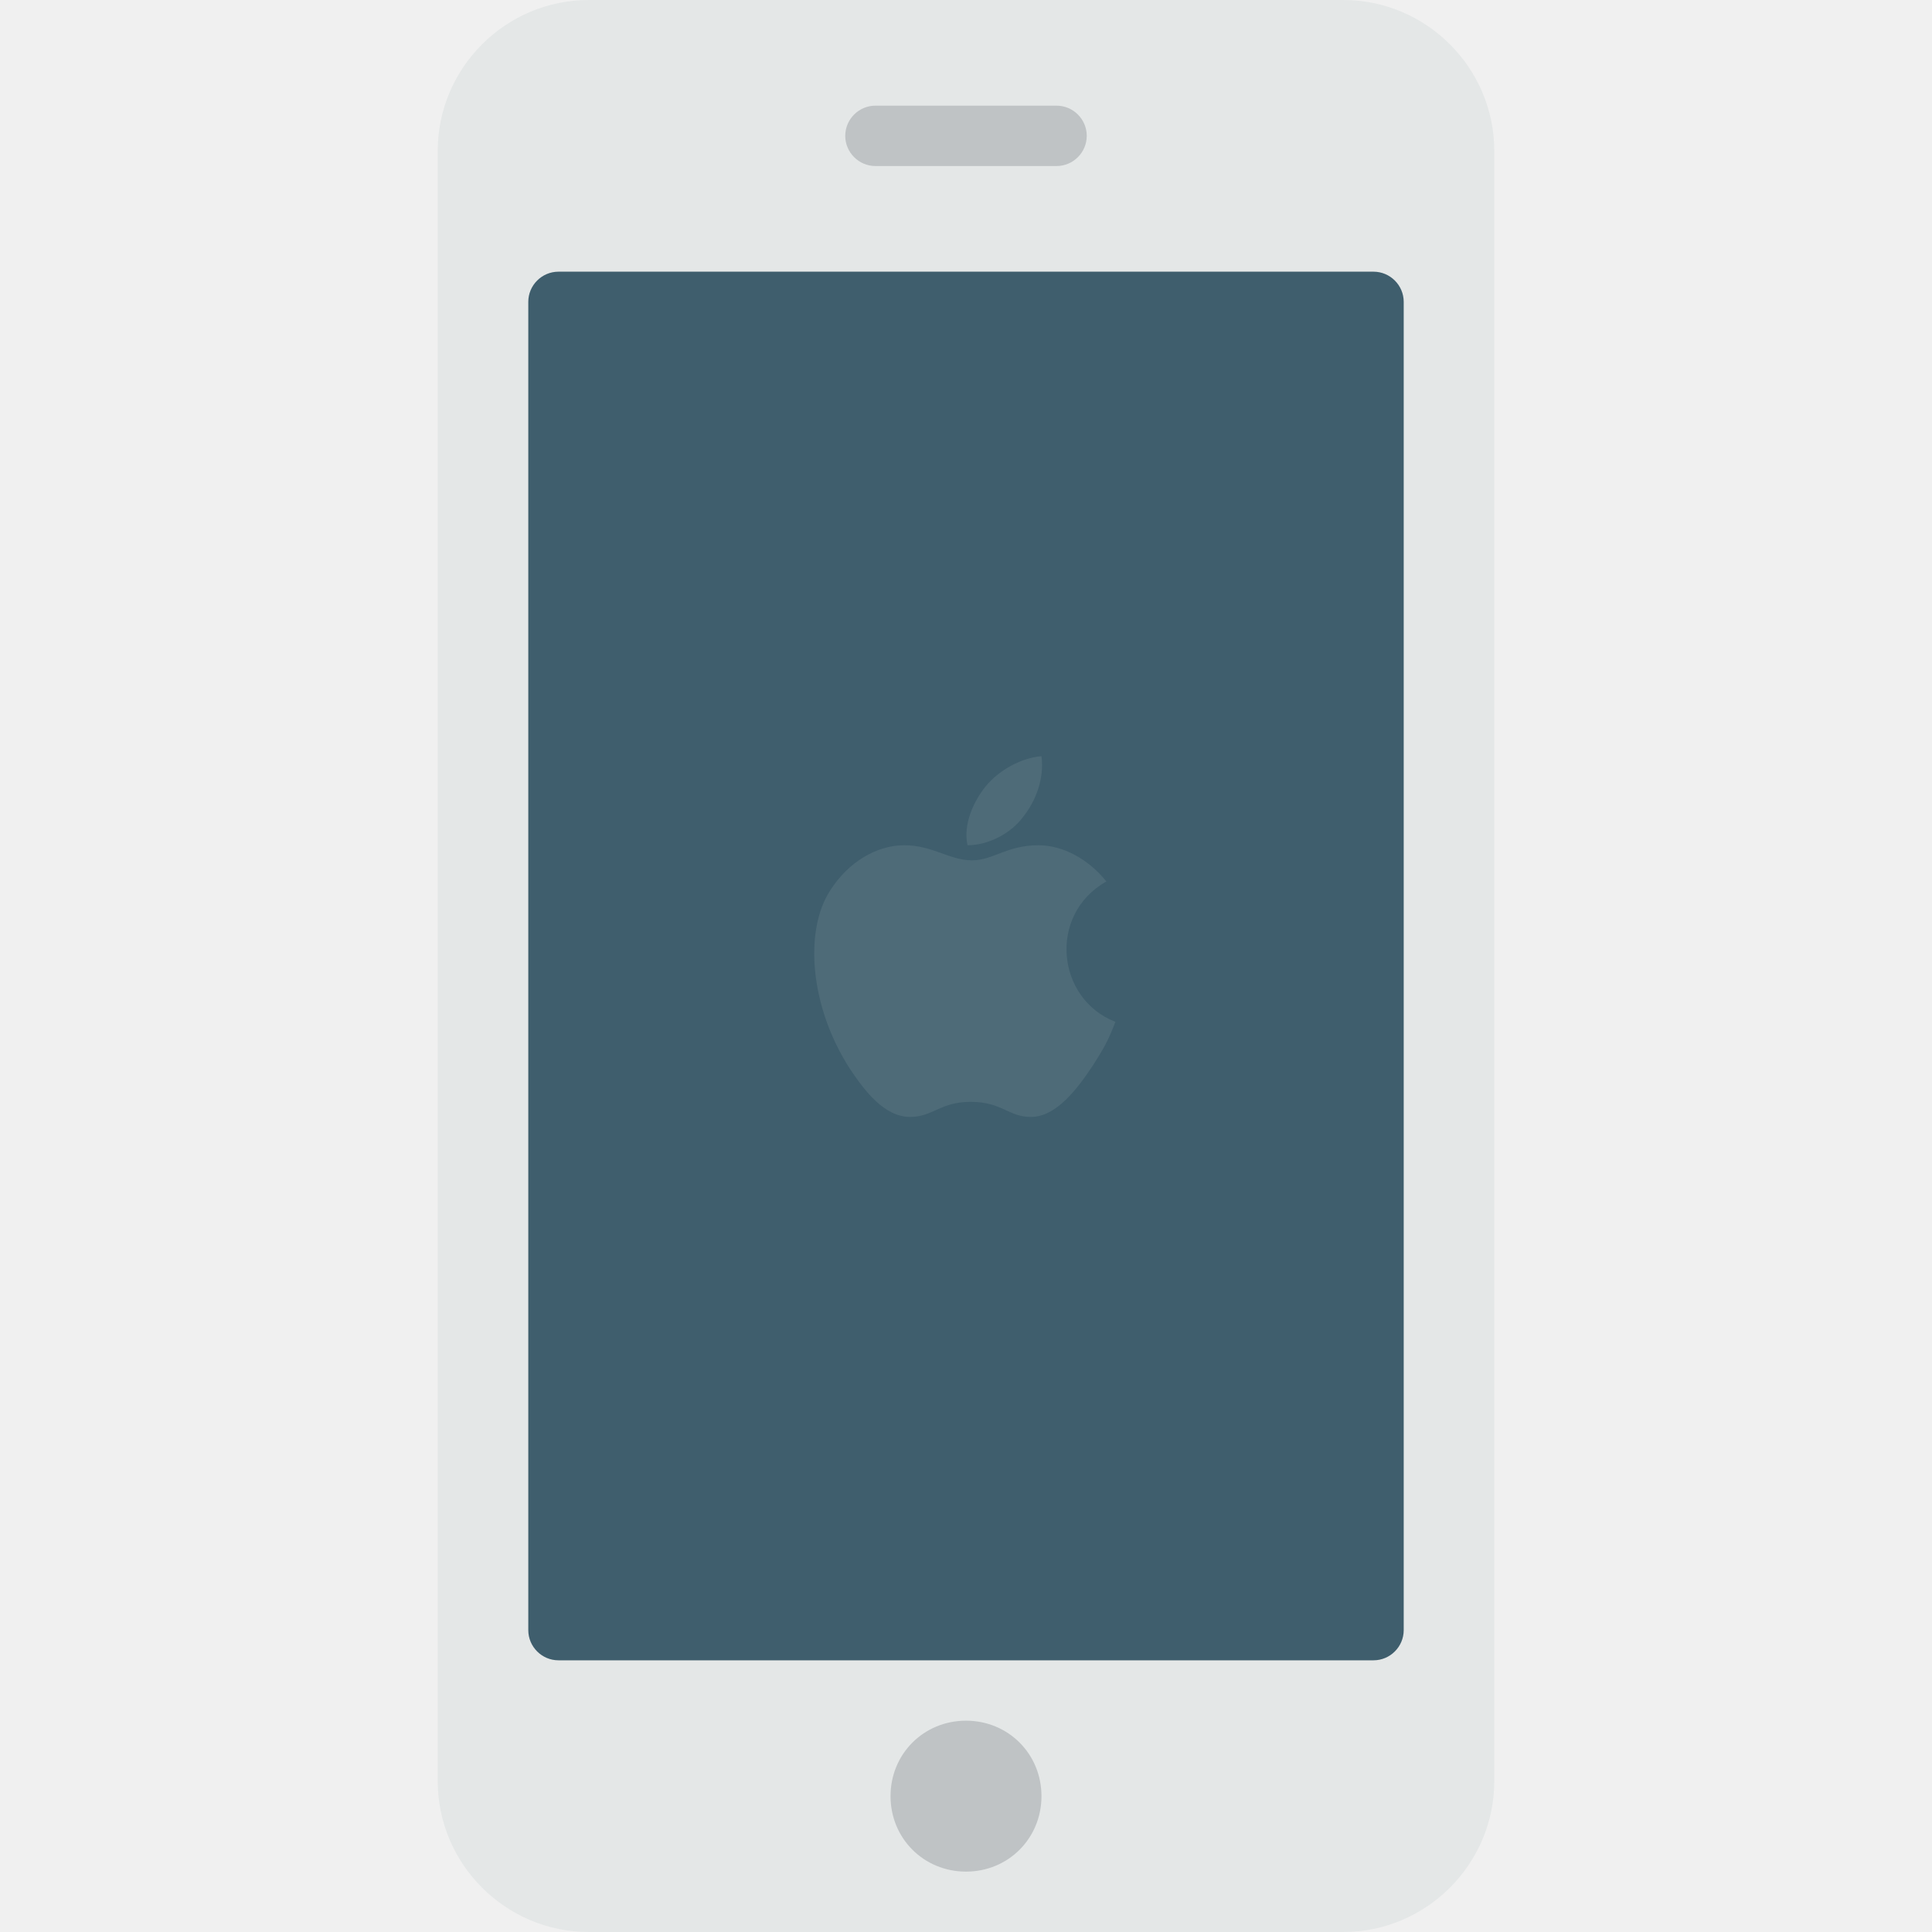
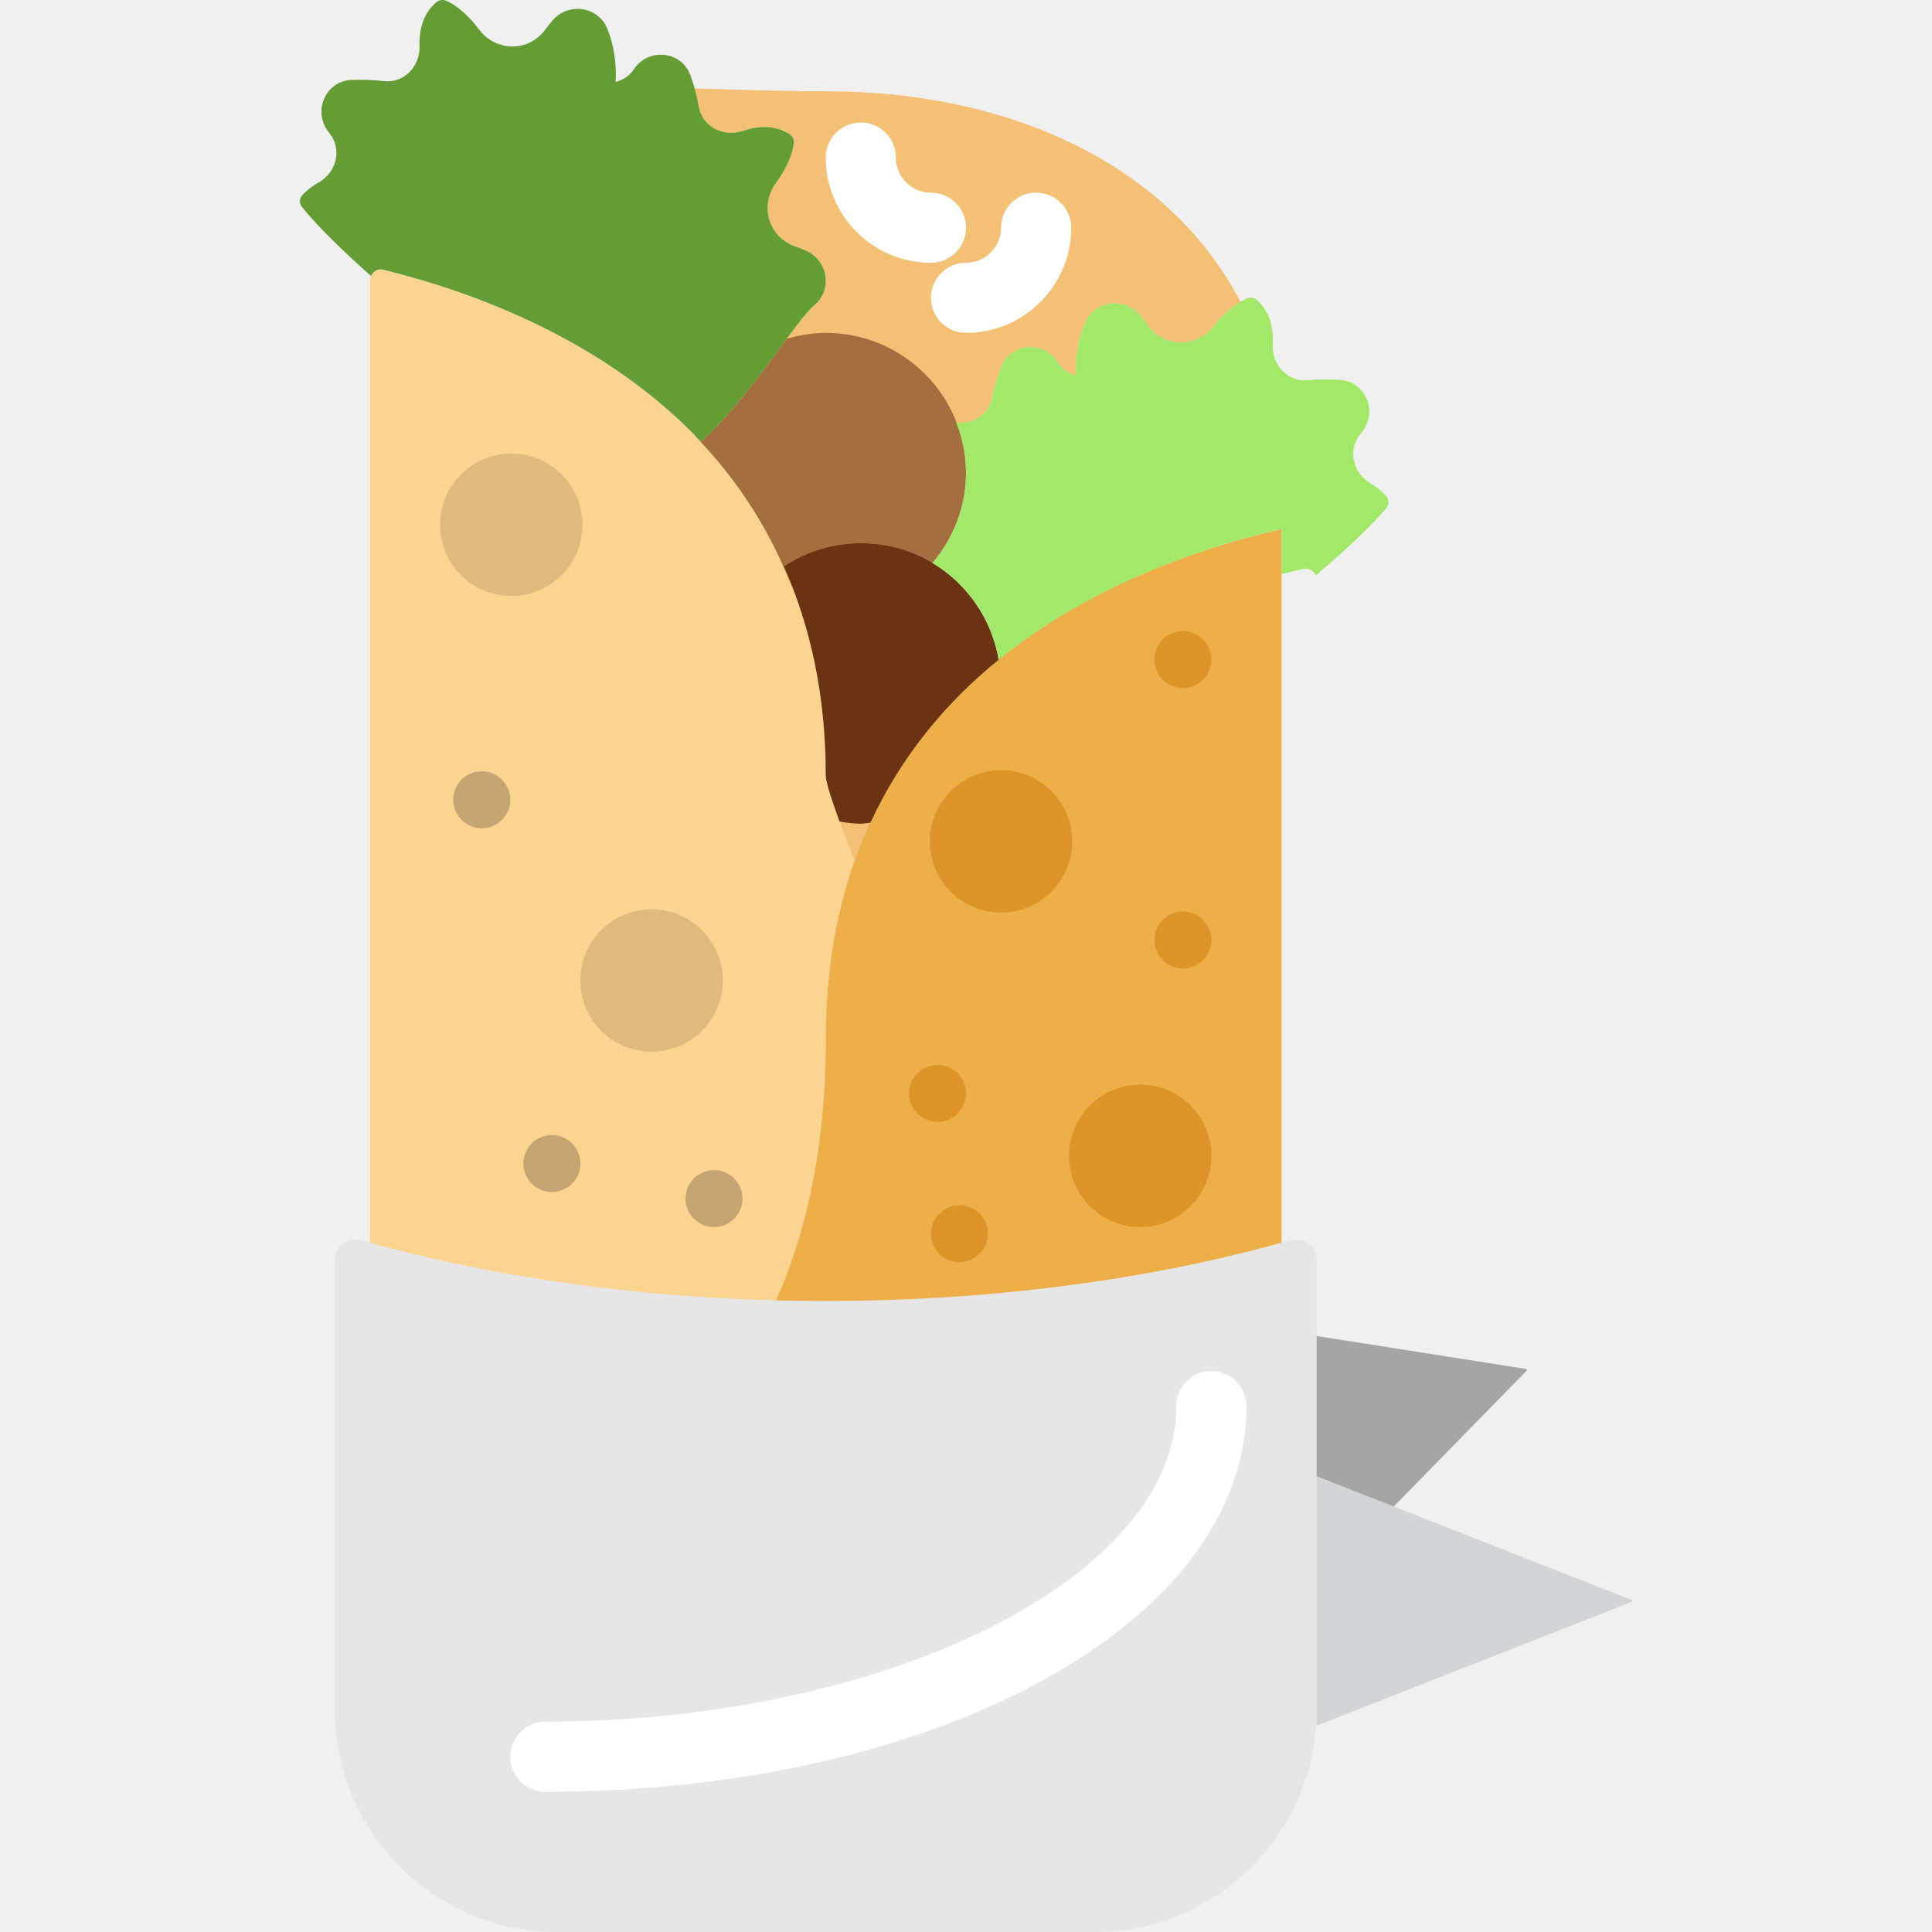
- <svg xmlns="http://www.w3.org/2000/svg" version="1.1" id="Layer_1" x="0px" y="0px" viewBox="0 0 504.124 504.124" style="enable-background:new 0 0 504.124 504.124;" xml:space="preserve">
-   <path style="fill:#E4E7E7;" d="M153.6,0h196.923c21.662,0,39.385,17.723,39.385,39.385v425.354  c0,21.662-17.723,39.385-39.385,39.385H153.6c-21.662,0-39.385-17.723-39.385-39.385V39.385C114.215,17.723,131.939,0,153.6,0z" />
-   <path style="fill:#3F5E6D;" d="M145.724,70.892H358.4c4.332,0,7.877,3.545,7.877,7.877v346.585c0,4.332-3.545,7.877-7.877,7.877  H145.724c-4.332,0-7.877-3.545-7.877-7.877V78.769C137.846,74.437,141.392,70.892,145.724,70.892z" />
-   <path style="fill:#4E6B78;" d="M288.689,230.006c-4.726-5.908-11.422-9.452-17.723-9.452c-8.271,0-11.815,3.938-17.329,3.938  c-5.908,0-10.24-3.938-17.723-3.938c-7.089,0-14.572,4.332-19.298,11.815c-6.695,10.24-5.514,29.932,5.12,46.474  c3.938,5.908,9.058,12.603,15.754,12.603c5.908,0,7.877-3.938,15.754-3.938c8.271,0,9.846,3.938,15.754,3.938  c6.695,0,12.209-7.483,16.148-13.391c2.757-4.332,3.938-6.302,5.908-11.422C275.692,260.726,273.329,238.671,288.689,230.006z   M267.029,213.071c3.151-3.938,5.514-9.846,4.726-15.754c-5.12,0.394-11.028,3.545-14.572,7.877  c-3.151,3.938-5.908,9.846-4.726,15.36C257.969,220.554,263.878,217.403,267.029,213.071z" />
-   <path style="fill:#BFC3C5;" d="M252.063,448.985c11.028,0,19.692,8.665,19.692,19.692c0,11.028-8.665,19.692-19.692,19.692  c-11.028,0-19.692-8.665-19.692-19.692C232.37,457.649,241.034,448.985,252.063,448.985z M228.431,27.569h47.262  c4.332,0,7.877,3.545,7.877,7.877s-3.545,7.877-7.877,7.877h-47.262c-4.332,0-7.877-3.545-7.877-7.877  S224.099,27.569,228.431,27.569z" />
+ <svg xmlns="http://www.w3.org/2000/svg" version="1.1" id="Capa_1" x="0px" y="0px" viewBox="0 0 55.108 55.108" style="enable-background:new 0 0 55.108 55.108;" xml:space="preserve">
+   <g>
+     <g>
+       <path style="fill:#FBD490;" d="M23.554,29.603c0-1.915,0.301-3.584,0.817-5.043c-0.492-1.279-0.817-2.179-0.817-2.442    c0-9.858-7.93-13.269-12.625-14.425c-0.194-0.048-0.375,0.104-0.375,0.304v27.652c3.706,1.14,7.525,1.782,11.358,1.924    C22.906,35.545,23.554,32.958,23.554,29.603z" />
+     </g>
+     <g>
+       <path style="fill:#F4C076;" d="M28.486,18.818c-0.201-1.172-0.907-2.169-1.888-2.758c0.588-0.696,0.956-1.584,0.956-2.566    c0-0.509-0.104-0.991-0.277-1.438c0.471,0.049,0.925-0.215,1.021-0.701c0.062-0.312,0.157-0.613,0.255-0.876    c0.257-0.684,1.178-0.778,1.596-0.179c0.016,0.023,0.032,0.046,0.047,0.07c0.123,0.184,0.3,0.284,0.49,0.342    c-0.021-0.601,0.101-1.113,0.271-1.508c0.275-0.642,1.131-0.74,1.573-0.199c0.071,0.087,0.139,0.177,0.205,0.27    c0.465,0.658,1.395,0.662,1.89,0.026c0.252-0.323,0.53-0.556,0.759-0.691c-2.05-3.927-6.585-6.007-11.83-6.007    c-1.301,0-2.557-0.046-3.743-0.078c0.047,0.166,0.089,0.337,0.12,0.514c0.099,0.574,0.699,0.882,1.251,0.696    c0.441-0.148,0.921-0.178,1.341,0.094c0.082,0.053,0.13,0.152,0.121,0.249c-0.025,0.268-0.186,0.701-0.504,1.131    c-0.48,0.648-0.228,1.542,0.531,1.814c0.107,0.038,0.213,0.08,0.315,0.125c0.639,0.281,0.774,1.132,0.229,1.569    c-0.492,0.395-1.782,2.579-3.216,3.885c2.067,2.191,3.556,5.247,3.556,9.515c0,0.263,0.325,1.164,0.817,2.442    c0.887-2.507,2.42-4.378,4.175-5.786C28.527,18.789,28.506,18.802,28.486,18.818z" />
+     </g>
+     <g>
+       <path style="fill:#EEAF4B;" d="M36.554,35.648v-20.56c-4.632,1.065-13,4.389-13,14.515c0,3.357-0.649,5.943-1.645,7.969    C26.837,37.756,31.789,37.114,36.554,35.648z" />
+     </g>
+     <path style="fill:#659C35;" d="M10.93,7.692c2.662,0.656,6.362,2.04,9.069,4.91c1.434-1.306,2.724-3.49,3.216-3.885   c0.545-0.437,0.41-1.288-0.229-1.569c-0.102-0.045-0.208-0.086-0.315-0.125c-0.759-0.272-1.011-1.167-0.531-1.814   c0.319-0.43,0.48-0.863,0.504-1.131c0.009-0.098-0.039-0.196-0.121-0.249c-0.42-0.272-0.9-0.242-1.341-0.094   c-0.552,0.185-1.152-0.123-1.251-0.696c-0.054-0.313-0.142-0.617-0.234-0.882c-0.24-0.689-1.159-0.807-1.591-0.218   c-0.017,0.023-0.033,0.045-0.049,0.069c-0.127,0.18-0.307,0.276-0.498,0.33c0.036-0.6-0.074-1.115-0.234-1.514   c-0.26-0.648-1.113-0.768-1.567-0.238c-0.073,0.085-0.143,0.174-0.211,0.265c-0.481,0.647-1.41,0.627-1.89-0.02   c-0.319-0.43-0.686-0.71-0.935-0.812C12.629-0.018,12.522,0,12.447,0.063c-0.382,0.323-0.494,0.79-0.48,1.256   c0.017,0.582-0.452,1.066-1.03,0.994c-0.315-0.04-0.632-0.044-0.912-0.033c-0.729,0.03-1.109,0.874-0.672,1.459   c0.017,0.022,0.034,0.045,0.051,0.067c0.361,0.462,0.192,1.117-0.321,1.403C8.877,5.323,8.724,5.459,8.625,5.563   C8.54,5.653,8.529,5.796,8.606,5.894c0.447,0.567,1.229,1.313,1.976,1.979C10.638,7.74,10.778,7.655,10.93,7.692z" />
+     <path style="fill:#A46F3E;" d="M23.554,9.495c-0.388,0-0.759,0.066-1.113,0.169c-0.632,0.859-1.504,2.083-2.443,2.938   c-0.058-0.061-0.122-0.112-0.18-0.172c1.213,1.241,2.229,2.776,2.896,4.656c-0.113-0.316-0.224-0.634-0.356-0.931   c0.631-0.416,1.384-0.661,2.196-0.661c0.748,0,1.439,0.218,2.037,0.575c0.592-0.698,0.963-1.589,0.963-2.575   C27.554,11.285,25.763,9.495,23.554,9.495z" />
+     <path style="fill:#6A3311;" d="M23.947,23.434c0.199,0.03,0.399,0.061,0.607,0.061c0.094,0,0.181-0.021,0.274-0.028   c0.898-1.941,2.194-3.462,3.658-4.649c-0.323-1.885-1.954-3.324-3.932-3.324c-0.812,0-1.565,0.245-2.196,0.661   c0.741,1.667,1.196,3.628,1.196,5.962C23.554,22.294,23.703,22.762,23.947,23.434z" />
+     <g>
+       <path style="fill:#A4E869;" d="M39.539,14.153c-0.096-0.106-0.246-0.246-0.449-0.366c-0.505-0.298-0.658-0.957-0.286-1.41    c0.018-0.022,0.036-0.044,0.053-0.066c0.451-0.574,0.093-1.427-0.636-1.475c-0.28-0.018-0.596-0.021-0.913,0.01    c-0.579,0.058-1.036-0.438-1.005-1.019c0.025-0.465-0.075-0.935-0.45-1.267c-0.073-0.065-0.181-0.085-0.272-0.05    c-0.251,0.096-0.625,0.366-0.955,0.789c-0.496,0.635-1.425,0.632-1.89-0.026c-0.066-0.093-0.134-0.183-0.205-0.27    c-0.441-0.541-1.297-0.443-1.573,0.199c-0.17,0.395-0.292,0.907-0.271,1.508c-0.19-0.058-0.367-0.158-0.49-0.342    c-0.016-0.023-0.031-0.047-0.047-0.07c-0.418-0.599-1.339-0.504-1.596,0.179c-0.099,0.263-0.194,0.564-0.255,0.876    c-0.096,0.486-0.551,0.75-1.021,0.701c0.173,0.448,0.277,0.93,0.277,1.438c0,0.982-0.368,1.87-0.956,2.566    c0.98,0.588,1.687,1.586,1.888,2.758c2.639-2.138,5.8-3.209,8.068-3.73v1.291c0.212-0.052,0.428-0.109,0.629-0.153    c0.152-0.034,0.291,0.055,0.343,0.19c0.763-0.647,1.563-1.374,2.024-1.931C39.629,14.389,39.622,14.246,39.539,14.153z" />
+     </g>
+     <path style="fill:#FFFFFF;" d="M26.554,7.495c-1.654,0-3-1.346-3-3c0-0.553,0.447-1,1-1s1,0.447,1,1c0,0.552,0.448,1,1,1   c0.553,0,1,0.447,1,1S27.107,7.495,26.554,7.495z" />
+     <path style="fill:#FFFFFF;" d="M27.554,9.495c-0.553,0-1-0.447-1-1s0.447-1,1-1c0.552,0,1-0.448,1-1c0-0.553,0.447-1,1-1   s1,0.447,1,1C30.554,8.149,29.208,9.495,27.554,9.495z" />
+     <path style="fill:#E6E6E6;" d="M37.554,48.784c0,3.478-2.846,6.325-6.324,6.325H15.879c-3.478,0-6.324-2.846-6.324-6.324l0-12.85   c0-0.391,0.369-0.667,0.745-0.56c8.116,2.312,18.394,2.312,26.51,0c0.376-0.107,0.745,0.169,0.745,0.56L37.554,48.784z" />
+     <path style="fill:#D2D5D7;" d="M37.554,49.221l8.982-3.527c0.023-0.017,0.023-0.042,0-0.059l-8.982-3.527V49.221z" />
+     <path style="fill:#FFFFFF;" d="M15.554,51.108c-0.553,0-1-0.447-1-1s0.447-1,1-1c9.757,0,18-4.121,18-9c0-0.553,0.447-1,1-1   s1,0.447,1,1C35.554,46.276,26.769,51.108,15.554,51.108z" />
+     <path style="fill:#A5A5A5;" d="M43.536,39.108c0.023-0.017,0.023-0.042,0-0.059l-5.982-0.941v4l2.201,0.864L43.536,39.108z" />
+     <circle style="fill:#E0BB80;" cx="18.585" cy="27.969" r="2.031" />
+     <circle style="fill:#E0BB80;" cx="14.585" cy="14.969" r="2.031" />
+     <circle style="fill:#DC9628;" cx="32.523" cy="32.969" r="2.031" />
+     <circle style="fill:#DC9628;" cx="28.554" cy="24" r="2.031" />
+     <circle style="fill:#FBD490;" cx="22.867" cy="24.438" r="0.813" />
+     <circle style="fill:#DC9628;" cx="26.742" cy="31.188" r="0.813" />
+     <circle style="fill:#DC9628;" cx="33.742" cy="26.813" r="0.813" />
+     <circle style="fill:#DC9628;" cx="33.742" cy="18.813" r="0.813" />
+     <circle style="fill:#DC9628;" cx="27.367" cy="35.188" r="0.813" />
+     <circle style="fill:#C6A473;" cx="15.742" cy="33.188" r="0.813" />
+     <circle style="fill:#C6A473;" cx="20.367" cy="34.188" r="0.813" />
+     <circle style="fill:#C6A473;" cx="13.742" cy="22.813" r="0.813" />
+     <circle style="fill:#FBD490;" cx="18.367" cy="19.813" r="0.813" />
+   </g>
  <g>
</g>
  <g>
</g>
  <g>
</g>
  <g>
</g>
  <g>
</g>
  <g>
</g>
  <g>
</g>
  <g>
</g>
  <g>
</g>
  <g>
</g>
  <g>
</g>
  <g>
</g>
  <g>
</g>
  <g>
</g>
  <g>
</g>
</svg>
